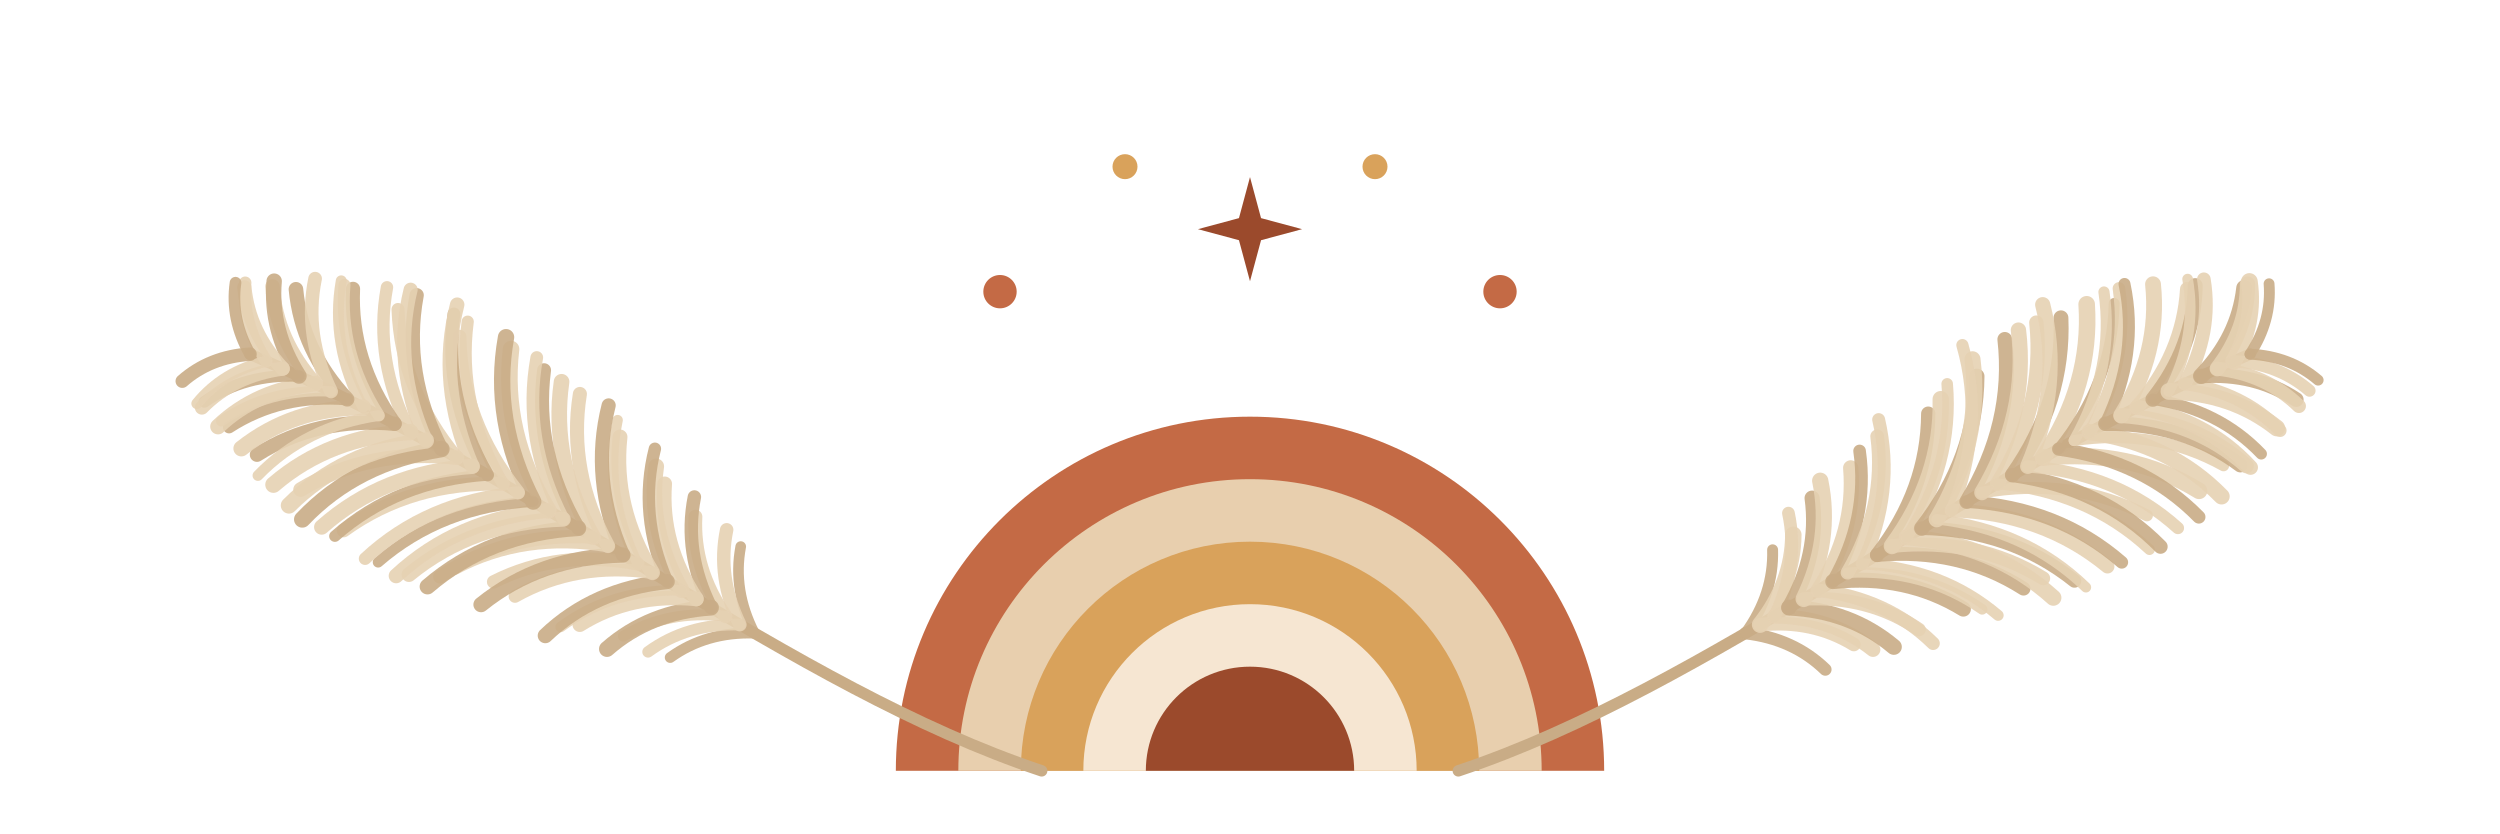
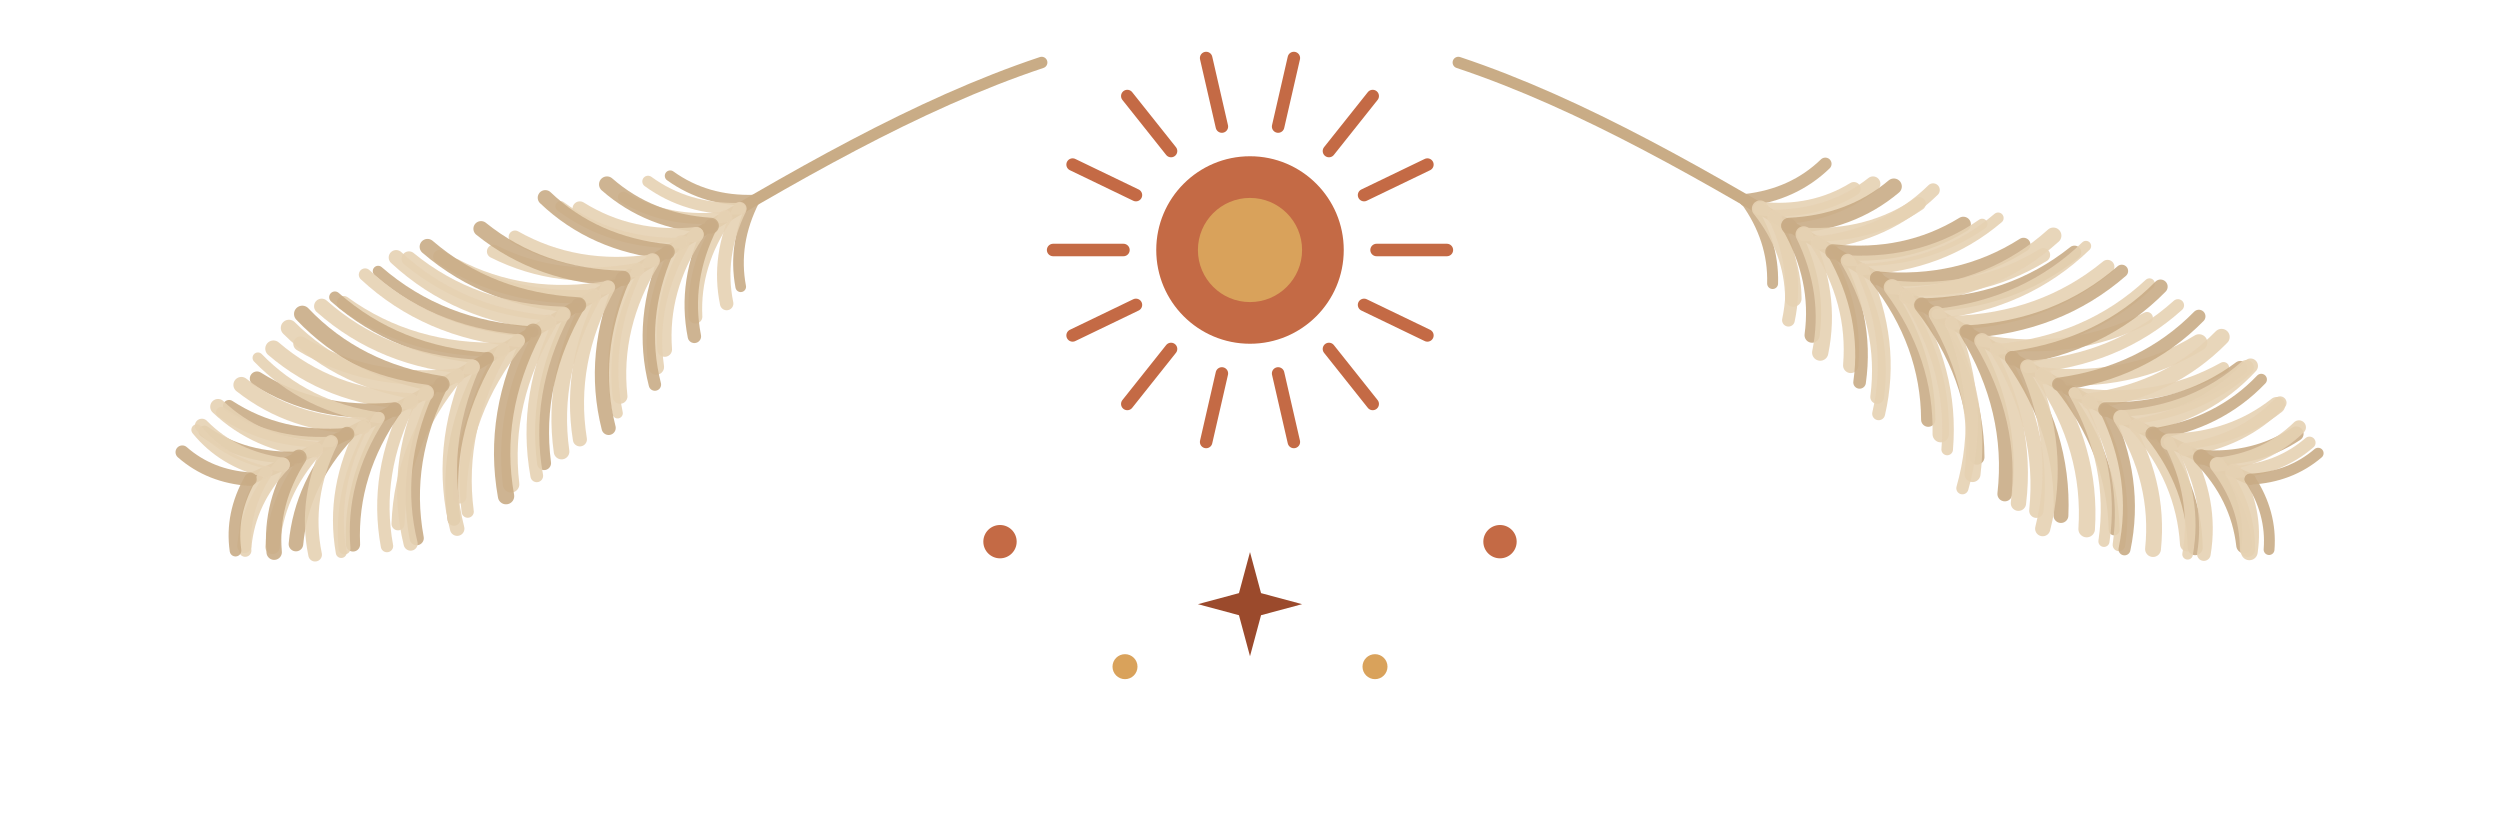
<svg xmlns="http://www.w3.org/2000/svg" viewBox="0 0 240 80" width="240" height="80">
-   <path d="M86 74A34 34 0 0 1 154 74Z" fill="#C46A45" />
-   <path d="M92 74A28 28 0 0 1 148 74Z" fill="#E8CFAE" />
-   <path d="M98 74A22 22 0 0 1 142 74Z" fill="#D9A25B" />
-   <path d="M104 74A16 16 0 0 1 136 74Z" fill="#F6E6D2" />
-   <path d="M110 74A10 10 0 0 1 130 74Z" fill="#9B4A2C" />
-   <path d="M100,74 C76,66 52,46 24,34" fill="none" stroke="#C9AC86" stroke-width="1.1" stroke-linecap="round" />
-   <path d="M72.42 60.78Q70.32 56.66 71.11 52.47" fill="none" stroke="#C9AC86" stroke-width="1.02" stroke-linecap="round" opacity=".9" />
-   <path d="M72.42 60.78Q67.8 60.63 64.34 63.12" fill="none" stroke="#C9AC86" stroke-width="1.04" stroke-linecap="round" opacity=".9" />
-   <path d="M71.03 59.97Q68.82 55.42 69.76 50.86" fill="none" stroke="#E6D1B3" stroke-width="1.29" stroke-linecap="round" opacity=".9" />
-   <path d="M71.03 59.97Q65.97 59.84 62.21 62.58" fill="none" stroke="#E6D1B3" stroke-width="1.1" stroke-linecap="round" opacity=".9" />
-   <path d="M69.64 59.16Q66.51 54.65 66.76 49.6" fill="none" stroke="#E6D1B3" stroke-width="1.33" stroke-linecap="round" opacity=".9" />
-   <path d="M69.64 59.16Q64.19 58.49 59.84 61.07" fill="none" stroke="#E6D1B3" stroke-width="1.05" stroke-linecap="round" opacity=".9" />
-   <path d="M68.25 58.33Q65.61 53.05 66.66 47.71" fill="none" stroke="#C9AC86" stroke-width="1.29" stroke-linecap="round" opacity=".9" />
-   <path d="M68.25 58.33Q62.36 58.71 58.27 62.3" fill="none" stroke="#C9AC86" stroke-width="1.53" stroke-linecap="round" opacity=".9" />
-   <path d="M66.85 57.5Q63.38 52.24 63.81 46.45" fill="none" stroke="#E6D1B3" stroke-width="1.41" stroke-linecap="round" opacity=".9" />
-   <path d="M66.85 57.5Q60.58 56.89 55.66 59.97" fill="none" stroke="#E6D1B3" stroke-width="1.4" stroke-linecap="round" opacity=".9" />
-   <path d="M65.45 56.67Q62.14 50.86 63 44.77" fill="none" stroke="#E6D1B3" stroke-width="1.5" stroke-linecap="round" opacity=".9" />
-   <path d="M65.45 56.67Q58.77 56.53 53.82 60.19" fill="none" stroke="#E6D1B3" stroke-width="1.01" stroke-linecap="round" opacity=".9" />
-   <path d="M64.05 55.83Q61.27 49.36 62.87 43.08" fill="none" stroke="#C9AC86" stroke-width="1.19" stroke-linecap="round" opacity=".9" />
-   <path d="M64.05 55.83Q57.04 56.55 52.35 61.02" fill="none" stroke="#C9AC86" stroke-width="1.46" stroke-linecap="round" opacity=".9" />
-   <path d="M62.64 54.98Q58.79 48.7 59.52 41.95" fill="none" stroke="#E6D1B3" stroke-width="1.43" stroke-linecap="round" opacity=".9" />
-   <path d="M62.64 54.98Q55.34 53.93 49.44 57.26" fill="none" stroke="#E6D1B3" stroke-width="1.22" stroke-linecap="round" opacity=".9" />
-   <path d="M61.22 54.13Q57.86 47.24 59.29 40.33" fill="none" stroke="#E6D1B3" stroke-width="1" stroke-linecap="round" opacity=".9" />
-   <path d="M61.22 54.13Q53.69 52.69 47.39 55.86" fill="none" stroke="#E6D1B3" stroke-width="1.29" stroke-linecap="round" opacity=".9" />
-   <path d="M59.8 53.28Q56.64 46 58.43 38.92" fill="none" stroke="#C9AC86" stroke-width="1.36" stroke-linecap="round" opacity=".9" />
-   <path d="M59.8 53.28Q51.87 53.46 46.18 58.04" fill="none" stroke="#C9AC86" stroke-width="1.47" stroke-linecap="round" opacity=".9" />
-   <path d="M58.38 52.42Q54.48 45.24 55.67 37.82" fill="none" stroke="#E6D1B3" stroke-width="1.35" stroke-linecap="round" opacity=".9" />
-   <path d="M58.38 52.42Q50.33 51.05 43.68 54.57" fill="none" stroke="#E6D1B3" stroke-width="1.22" stroke-linecap="round" opacity=".9" />
-   <path d="M56.95 51.57Q52.83 44.28 53.91 36.65" fill="none" stroke="#E6D1B3" stroke-width="1.5" stroke-linecap="round" opacity=".9" />
-   <path d="M56.95 51.57Q48.6 51.06 42.22 55.38" fill="none" stroke="#E6D1B3" stroke-width="1.28" stroke-linecap="round" opacity=".9" />
-   <path d="M55.52 50.71Q51.22 43.34 52.23 35.54" fill="none" stroke="#C9AC86" stroke-width="1.34" stroke-linecap="round" opacity=".9" />
-   <path d="M55.52 50.71Q47 51.18 41.04 56.31" fill="none" stroke="#C9AC86" stroke-width="1.51" stroke-linecap="round" opacity=".9" />
-   <path d="M54.08 49.85Q50.11 42.16 51.53 34.32" fill="none" stroke="#E6D1B3" stroke-width="1.22" stroke-linecap="round" opacity=".9" />
-   <path d="M54.08 49.85Q45.42 50.11 39.26 55.16" fill="none" stroke="#E6D1B3" stroke-width="1.42" stroke-linecap="round" opacity=".9" />
-   <path d="M52.64 49Q48.13 41.5 49.06 33.51" fill="none" stroke="#E6D1B3" stroke-width="1.59" stroke-linecap="round" opacity=".9" />
-   <path d="M52.64 49Q43.93 49.8 38.03 55.28" fill="none" stroke="#E6D1B3" stroke-width="1.43" stroke-linecap="round" opacity=".9" />
-   <path d="M51.19 48.15Q47.15 40.34 48.58 32.37" fill="none" stroke="#C9AC86" stroke-width="1.57" stroke-linecap="round" opacity=".9" />
-   <path d="M51.19 48.15Q42.41 48.66 36.3 53.97" fill="none" stroke="#C9AC86" stroke-width="1.03" stroke-linecap="round" opacity=".9" />
-   <path d="M49.74 47.29Q44.25 40.42 44.12 32.32" fill="none" stroke="#E6D1B3" stroke-width="1.32" stroke-linecap="round" opacity=".9" />
-   <path d="M49.74 47.29Q40.98 48.11 35.05 53.63" fill="none" stroke="#E6D1B3" stroke-width="1.21" stroke-linecap="round" opacity=".9" />
-   <path d="M48.28 46.45Q43.86 38.88 44.9 30.88" fill="none" stroke="#E6D1B3" stroke-width="1.17" stroke-linecap="round" opacity=".9" />
-   <path d="M48.28 46.45Q39.52 46.19 32.99 50.92" fill="none" stroke="#E6D1B3" stroke-width="1.33" stroke-linecap="round" opacity=".9" />
-   <path d="M46.81 45.6Q42.49 38.07 43.58 30.14" fill="none" stroke="#C9AC86" stroke-width="1.23" stroke-linecap="round" opacity=".9" />
-   <path d="M46.81 45.6Q38.14 46.18 32.15 51.47" fill="none" stroke="#C9AC86" stroke-width="1.1" stroke-linecap="round" opacity=".9" />
-   <path d="M45.34 44.77Q41.94 36.89 43.89 29.25" fill="none" stroke="#E6D1B3" stroke-width="1.39" stroke-linecap="round" opacity=".9" />
-   <path d="M45.34 44.77Q36.79 45.36 30.88 50.6" fill="none" stroke="#E6D1B3" stroke-width="1.46" stroke-linecap="round" opacity=".9" />
-   <path d="M43.86 43.93Q38.49 37.45 38.21 29.71" fill="none" stroke="#E6D1B3" stroke-width="1.25" stroke-linecap="round" opacity=".9" />
-   <path d="M43.86 43.93Q35.49 42.99 28.86 47" fill="none" stroke="#E6D1B3" stroke-width="1.41" stroke-linecap="round" opacity=".9" />
-   <path d="M42.37 43.11Q38.62 35.79 40 28.34" fill="none" stroke="#C9AC86" stroke-width="1.37" stroke-linecap="round" opacity=".9" />
-   <path d="M42.37 43.11Q34.24 44.37 29.02 49.86" fill="none" stroke="#C9AC86" stroke-width="1.59" stroke-linecap="round" opacity=".9" />
-   <path d="M40.88 42.29Q37.66 34.97 39.42 27.81" fill="none" stroke="#E6D1B3" stroke-width="1.35" stroke-linecap="round" opacity=".9" />
-   <path d="M40.88 42.29Q32.95 43.31 27.74 48.52" fill="none" stroke="#E6D1B3" stroke-width="1.57" stroke-linecap="round" opacity=".9" />
-   <path d="M39.38 41.48Q35.86 34.59 37.15 27.58" fill="none" stroke="#E6D1B3" stroke-width="1.19" stroke-linecap="round" opacity=".9" />
-   <path d="M39.38 41.48Q31.65 41.89 26.25 46.53" fill="none" stroke="#E6D1B3" stroke-width="1.57" stroke-linecap="round" opacity=".9" />
-   <path d="M37.88 40.68Q33.59 34.58 33.89 27.73" fill="none" stroke="#C9AC86" stroke-width="1.36" stroke-linecap="round" opacity=".9" />
-   <path d="M37.88 40.68Q30.46 39.99 24.67 43.65" fill="none" stroke="#C9AC86" stroke-width="1.38" stroke-linecap="round" opacity=".9" />
-   <path d="M36.37 39.89Q32.52 33.89 33.07 27.35" fill="none" stroke="#E6D1B3" stroke-width="1.15" stroke-linecap="round" opacity=".9" />
-   <path d="M36.37 39.89Q29.32 40.93 24.76 45.65" fill="none" stroke="#E6D1B3" stroke-width="1.03" stroke-linecap="round" opacity=".9" />
-   <path d="M34.85 39.1Q31.69 33.1 32.76 26.96" fill="none" stroke="#E6D1B3" stroke-width="1.05" stroke-linecap="round" opacity=".9" />
-   <path d="M34.85 39.1Q28.07 39.18 23.17 43.05" fill="none" stroke="#E6D1B3" stroke-width="1.53" stroke-linecap="round" opacity=".9" />
-   <path d="M33.32 38.33Q28.96 33.65 28.41 27.77" fill="none" stroke="#C9AC86" stroke-width="1.4" stroke-linecap="round" opacity=".9" />
-   <path d="M33.32 38.33Q26.94 37.81 21.99 41.02" fill="none" stroke="#C9AC86" stroke-width="1.17" stroke-linecap="round" opacity=".9" />
-   <path d="M31.79 37.58Q29.14 32.18 30.25 26.75" fill="none" stroke="#E6D1B3" stroke-width="1.31" stroke-linecap="round" opacity=".9" />
-   <path d="M31.79 37.58Q25.78 37.28 21.24 40.44" fill="none" stroke="#E6D1B3" stroke-width="1" stroke-linecap="round" opacity=".9" />
-   <path d="M30.25 36.83Q26.52 32.65 26.16 27.5" fill="none" stroke="#E6D1B3" stroke-width="1.39" stroke-linecap="round" opacity=".9" />
-   <path d="M30.25 36.83Q24.67 37.4 20.93 40.95" fill="none" stroke="#E6D1B3" stroke-width="1.5" stroke-linecap="round" opacity=".9" />
-   <path d="M28.7 36.1Q25.91 31.74 26.32 26.99" fill="none" stroke="#C9AC86" stroke-width="1.48" stroke-linecap="round" opacity=".9" />
-   <path d="M28.7 36.1Q23.53 35.86 19.62 38.58" fill="none" stroke="#C9AC86" stroke-width="1.12" stroke-linecap="round" opacity=".9" />
-   <path d="M27.14 35.39Q23.89 31.93 23.46 27.59" fill="none" stroke="#E6D1B3" stroke-width="1.37" stroke-linecap="round" opacity=".9" />
-   <path d="M27.14 35.39Q22.44 36.02 19.38 39.13" fill="none" stroke="#E6D1B3" stroke-width="1.35" stroke-linecap="round" opacity=".9" />
-   <path d="M25.57 34.68Q23.23 31.08 23.54 27.14" fill="none" stroke="#E6D1B3" stroke-width="1.19" stroke-linecap="round" opacity=".9" />
-   <path d="M25.57 34.68Q21.39 35.67 18.9 38.74" fill="none" stroke="#E6D1B3" stroke-width="1.06" stroke-linecap="round" opacity=".9" />
-   <path d="M24 34Q22.11 30.65 22.61 27.14" fill="none" stroke="#C9AC86" stroke-width="1.12" stroke-linecap="round" opacity=".9" />
-   <path d="M24 34Q20.16 34.25 17.5 36.59" fill="none" stroke="#C9AC86" stroke-width="1.3" stroke-linecap="round" opacity=".9" />
-   <path d="M140,74 C164,66 188,46 216,34" fill="none" stroke="#C9AC86" stroke-width="1.1" stroke-linecap="round" />
-   <path d="M167.58 60.78Q172.17 61.31 175.23 64.27" fill="none" stroke="#C9AC86" stroke-width="1.2" stroke-linecap="round" opacity=".9" />
-   <path d="M167.58 60.78Q170.29 57.03 170.17 52.78" fill="none" stroke="#C9AC86" stroke-width="1.05" stroke-linecap="round" opacity=".9" />
-   <path d="M168.97 59.97Q174 59.44 177.97 61.87" fill="none" stroke="#E6D1B3" stroke-width="1.31" stroke-linecap="round" opacity=".9" />
-   <path d="M168.97 59.97Q172.11 56 172.16 51.34" fill="none" stroke="#E6D1B3" stroke-width="1.58" stroke-linecap="round" opacity=".9" />
-   <path d="M170.36 59.16Q175.85 59.23 179.81 62.36" fill="none" stroke="#E6D1B3" stroke-width="1.41" stroke-linecap="round" opacity=".9" />
-   <path d="M170.36 59.16Q172.74 54.21 171.69 49.26" fill="none" stroke="#E6D1B3" stroke-width="1.22" stroke-linecap="round" opacity=".9" />
-   <path d="M171.75 58.33Q177.65 58.6 181.81 62.1" fill="none" stroke="#C9AC86" stroke-width="1.53" stroke-linecap="round" opacity=".9" />
-   <path d="M171.75 58.33Q174.69 53.21 173.96 47.82" fill="none" stroke="#C9AC86" stroke-width="1.45" stroke-linecap="round" opacity=".9" />
-   <path d="M173.15 57.5Q179.44 57.16 184.23 60.44" fill="none" stroke="#E6D1B3" stroke-width="1.29" stroke-linecap="round" opacity=".9" />
-   <path d="M173.15 57.5Q175.91 51.84 174.74 46.15" fill="none" stroke="#E6D1B3" stroke-width="1.56" stroke-linecap="round" opacity=".9" />
-   <path d="M174.55 56.67Q181.19 57.46 185.58 61.76" fill="none" stroke="#E6D1B3" stroke-width="1.28" stroke-linecap="round" opacity=".9" />
-   <path d="M174.55 56.67Q178.18 51.06 177.67 44.92" fill="none" stroke="#E6D1B3" stroke-width="1.47" stroke-linecap="round" opacity=".9" />
-   <path d="M175.95 55.83Q182.95 55.08 188.48 58.47" fill="none" stroke="#C9AC86" stroke-width="1.45" stroke-linecap="round" opacity=".9" />
-   <path d="M175.95 55.83Q179.43 49.71 178.52 43.29" fill="none" stroke="#C9AC86" stroke-width="1.21" stroke-linecap="round" opacity=".9" />
-   <path d="M177.36 54.98Q184.72 54.62 190.29 58.5" fill="none" stroke="#E6D1B3" stroke-width="1.01" stroke-linecap="round" opacity=".9" />
-   <path d="M177.36 54.98Q181.08 48.62 180.21 41.89" fill="none" stroke="#E6D1B3" stroke-width="1.32" stroke-linecap="round" opacity=".9" />
-   <path d="M178.78 54.13Q186.44 54.5 191.82 59.07" fill="none" stroke="#E6D1B3" stroke-width="1.06" stroke-linecap="round" opacity=".9" />
-   <path d="M178.78 54.13Q181.95 47.15 180.35 40.28" fill="none" stroke="#E6D1B3" stroke-width="1.24" stroke-linecap="round" opacity=".9" />
-   <path d="M180.2 53.28Q188.1 52.58 194.26 56.51" fill="none" stroke="#C9AC86" stroke-width="1.33" stroke-linecap="round" opacity=".9" />
-   <path d="M180.2 53.28Q185.07 47.02 185.11 39.71" fill="none" stroke="#C9AC86" stroke-width="1.37" stroke-linecap="round" opacity=".9" />
-   <path d="M181.62 52.42Q189.75 51.58 196.15 55.52" fill="none" stroke="#E6D1B3" stroke-width="1.33" stroke-linecap="round" opacity=".9" />
-   <path d="M181.62 52.42Q186.47 45.85 186.31 38.32" fill="none" stroke="#E6D1B3" stroke-width="1.57" stroke-linecap="round" opacity=".9" />
-   <path d="M183.05 51.57Q191.39 52.21 197.12 57.38" fill="none" stroke="#E6D1B3" stroke-width="1.55" stroke-linecap="round" opacity=".9" />
-   <path d="M183.05 51.57Q187.58 44.53 186.93 36.85" fill="none" stroke="#E6D1B3" stroke-width="1.11" stroke-linecap="round" opacity=".9" />
-   <path d="M184.48 50.71Q193.01 50.86 199.15 55.77" fill="none" stroke="#C9AC86" stroke-width="1.3" stroke-linecap="round" opacity=".9" />
-   <path d="M184.48 50.71Q189.73 43.98 189.78 36.12" fill="none" stroke="#C9AC86" stroke-width="1.46" stroke-linecap="round" opacity=".9" />
-   <path d="M185.92 49.85Q194.52 50.83 200.25 56.38" fill="none" stroke="#E6D1B3" stroke-width="1" stroke-linecap="round" opacity=".9" />
-   <path d="M185.92 49.85Q190.33 42.4 189.36 34.49" fill="none" stroke="#E6D1B3" stroke-width="1.54" stroke-linecap="round" opacity=".9" />
-   <path d="M187.36 49Q196.1 49.27 202.32 54.39" fill="none" stroke="#E6D1B3" stroke-width="1.33" stroke-linecap="round" opacity=".9" />
-   <path d="M187.36 49Q190.6 40.87 188.39 33.13" fill="none" stroke="#E6D1B3" stroke-width="1.17" stroke-linecap="round" opacity=".9" />
-   <path d="M188.81 48.15Q197.59 48.67 203.69 53.98" fill="none" stroke="#C9AC86" stroke-width="1.22" stroke-linecap="round" opacity=".9" />
-   <path d="M188.81 48.15Q193.37 40.63 192.46 32.58" fill="none" stroke="#C9AC86" stroke-width="1.42" stroke-linecap="round" opacity=".9" />
-   <path d="M190.26 47.29Q198.92 45.75 206.11 49.48" fill="none" stroke="#E6D1B3" stroke-width="1.14" stroke-linecap="round" opacity=".9" />
-   <path d="M190.26 47.29Q194.75 39.73 193.77 31.69" fill="none" stroke="#E6D1B3" stroke-width="1.47" stroke-linecap="round" opacity=".9" />
-   <path d="M191.72 46.45Q200.45 47.26 206.35 52.76" fill="none" stroke="#E6D1B3" stroke-width="1.04" stroke-linecap="round" opacity=".9" />
-   <path d="M191.72 46.45Q196.33 38.99 195.49 30.97" fill="none" stroke="#E6D1B3" stroke-width="1.38" stroke-linecap="round" opacity=".9" />
-   <path d="M193.19 45.6Q201.8 46.79 207.41 52.48" fill="none" stroke="#C9AC86" stroke-width="1.37" stroke-linecap="round" opacity=".9" />
-   <path d="M193.19 45.6Q198.19 38.5 197.85 30.51" fill="none" stroke="#C9AC86" stroke-width="1.43" stroke-linecap="round" opacity=".9" />
-   <path d="M194.66 44.77Q203.21 45.41 209.08 50.69" fill="none" stroke="#E6D1B3" stroke-width="1.18" stroke-linecap="round" opacity=".9" />
-   <path d="M194.66 44.77Q198.05 36.89 196.1 29.25" fill="none" stroke="#E6D1B3" stroke-width="1.46" stroke-linecap="round" opacity=".9" />
-   <path d="M196.14 43.93Q204.51 43.06 211.11 47.12" fill="none" stroke="#E6D1B3" stroke-width="1.59" stroke-linecap="round" opacity=".9" />
-   <path d="M196.14 43.93Q200.83 36.94 200.32 29.21" fill="none" stroke="#E6D1B3" stroke-width="1.59" stroke-linecap="round" opacity=".9" />
-   <path d="M197.63 43.11Q205.78 44.23 211.09 49.63" fill="none" stroke="#C9AC86" stroke-width="1.27" stroke-linecap="round" opacity=".9" />
-   <path d="M197.63 43.11Q202.79 36.7 202.96 29.13" fill="none" stroke="#C9AC86" stroke-width="1.05" stroke-linecap="round" opacity=".9" />
-   <path d="M199.12 42.29Q207.03 41.12 213.46 44.71" fill="none" stroke="#E6D1B3" stroke-width="1.07" stroke-linecap="round" opacity=".9" />
-   <path d="M199.12 42.29Q203.04 35.31 201.98 28.03" fill="none" stroke="#E6D1B3" stroke-width="1.07" stroke-linecap="round" opacity=".9" />
-   <path d="M200.62 41.48Q208.28 42.55 213.27 47.65" fill="none" stroke="#E6D1B3" stroke-width="1.56" stroke-linecap="round" opacity=".9" />
-   <path d="M200.62 41.48Q204.43 34.74 203.42 27.69" fill="none" stroke="#E6D1B3" stroke-width="1.21" stroke-linecap="round" opacity=".9" />
-   <path d="M202.12 40.68Q209.57 40.55 215.07 44.65" fill="none" stroke="#C9AC86" stroke-width="1.4" stroke-linecap="round" opacity=".9" />
-   <path d="M202.12 40.68Q205.36 33.97 203.95 27.26" fill="none" stroke="#C9AC86" stroke-width="1.15" stroke-linecap="round" opacity=".9" />
-   <path d="M203.63 39.89Q210.74 40.37 215.65 44.72" fill="none" stroke="#E6D1B3" stroke-width="1.44" stroke-linecap="round" opacity=".9" />
-   <path d="M203.63 39.89Q207.37 33.82 206.69 27.29" fill="none" stroke="#E6D1B3" stroke-width="1.52" stroke-linecap="round" opacity=".9" />
-   <path d="M205.15 39.1Q211.83 40.27 216.05 44.87" fill="none" stroke="#E6D1B3" stroke-width="1.43" stroke-linecap="round" opacity=".9" />
-   <path d="M205.15 39.1Q209.6 33.99 209.98 27.76" fill="none" stroke="#E6D1B3" stroke-width="1.4" stroke-linecap="round" opacity=".9" />
-   <path d="M206.68 38.33Q213.01 39.31 217.08 43.57" fill="none" stroke="#C9AC86" stroke-width="1.09" stroke-linecap="round" opacity=".9" />
-   <path d="M206.68 38.33Q210.66 33.31 210.74 27.42" fill="none" stroke="#C9AC86" stroke-width="1.44" stroke-linecap="round" opacity=".9" />
-   <path d="M208.21 37.58Q214.22 37.65 218.57 41.09" fill="none" stroke="#E6D1B3" stroke-width="1.6" stroke-linecap="round" opacity=".9" />
-   <path d="M208.21 37.58Q210.98 32.24 210.01 26.79" fill="none" stroke="#E6D1B3" stroke-width="1.02" stroke-linecap="round" opacity=".9" />
-   <path d="M209.75 36.83Q215.3 37.63 218.89 41.33" fill="none" stroke="#E6D1B3" stroke-width="1.24" stroke-linecap="round" opacity=".9" />
-   <path d="M209.75 36.83Q212.41 31.9 211.57 26.81" fill="none" stroke="#E6D1B3" stroke-width="1.31" stroke-linecap="round" opacity=".9" />
-   <path d="M211.3 36.1Q216.47 35.73 220.44 38.36" fill="none" stroke="#C9AC86" stroke-width="1.41" stroke-linecap="round" opacity=".9" />
-   <path d="M211.3 36.1Q214.91 32.39 215.45 27.65" fill="none" stroke="#C9AC86" stroke-width="1.54" stroke-linecap="round" opacity=".9" />
-   <path d="M212.86 35.39Q217.57 35.93 220.7 38.98" fill="none" stroke="#E6D1B3" stroke-width="1.34" stroke-linecap="round" opacity=".9" />
-   <path d="M212.86 35.39Q215.76 31.63 215.76 27.27" fill="none" stroke="#E6D1B3" stroke-width="1.47" stroke-linecap="round" opacity=".9" />
-   <path d="M214.43 34.68Q218.72 34.92 221.71 37.5" fill="none" stroke="#E6D1B3" stroke-width="1.17" stroke-linecap="round" opacity=".9" />
-   <path d="M214.43 34.68Q216.52 30.93 215.94 27.02" fill="none" stroke="#E6D1B3" stroke-width="1.6" stroke-linecap="round" opacity=".9" />
-   <path d="M216 34Q219.85 34.19 222.54 36.49" fill="none" stroke="#C9AC86" stroke-width="1.05" stroke-linecap="round" opacity=".9" />
-   <path d="M216 34Q218.11 30.78 217.83 27.24" fill="none" stroke="#C9AC86" stroke-width="1.04" stroke-linecap="round" opacity=".9" />
-   <polygon points="120,17 121.06,20.94 125,22 121.06,23.06 120,27 118.94,23.06 115,22 118.94,20.94" fill="#9B4A2C" />
-   <circle cx="96" cy="28" r="1.6" fill="#C46A45" />
-   <circle cx="144" cy="28" r="1.6" fill="#C46A45" />
-   <circle cx="108" cy="16" r="1.2" fill="#D9A25B" />
-   <circle cx="132" cy="16" r="1.2" fill="#D9A25B" />
+   <g transform="matrix(1 0 0 -1 0 80)">
+     <g transform="translate(120 56)">
+       <circle r="9" fill="#C46A45" />
+       <line x1="12.15" y1="0" x2="18.9" y2="0" stroke="#C46A45" stroke-width="1.2" stroke-linecap="round" />
+       <line x1="10.95" y1="5.27" x2="17.03" y2="8.2" stroke="#C46A45" stroke-width="1.2" stroke-linecap="round" />
+       <line x1="7.58" y1="9.5" x2="11.78" y2="14.78" stroke="#C46A45" stroke-width="1.2" stroke-linecap="round" />
+       <line x1="2.7" y1="11.85" x2="4.21" y2="18.43" stroke="#C46A45" stroke-width="1.2" stroke-linecap="round" />
+       <line x1="-2.7" y1="11.85" x2="-4.21" y2="18.43" stroke="#C46A45" stroke-width="1.2" stroke-linecap="round" />
+       <line x1="-7.58" y1="9.5" x2="-11.78" y2="14.78" stroke="#C46A45" stroke-width="1.2" stroke-linecap="round" />
+       <line x1="-10.95" y1="5.27" x2="-17.03" y2="8.2" stroke="#C46A45" stroke-width="1.2" stroke-linecap="round" />
+       <line x1="-12.15" y1="0" x2="-18.9" y2="0" stroke="#C46A45" stroke-width="1.2" stroke-linecap="round" />
+       <line x1="-10.95" y1="-5.27" x2="-17.03" y2="-8.2" stroke="#C46A45" stroke-width="1.2" stroke-linecap="round" />
+       <line x1="-7.58" y1="-9.5" x2="-11.78" y2="-14.78" stroke="#C46A45" stroke-width="1.2" stroke-linecap="round" />
+       <line x1="-2.7" y1="-11.85" x2="-4.21" y2="-18.43" stroke="#C46A45" stroke-width="1.2" stroke-linecap="round" />
+       <line x1="2.7" y1="-11.85" x2="4.21" y2="-18.43" stroke="#C46A45" stroke-width="1.2" stroke-linecap="round" />
+       <line x1="7.58" y1="-9.5" x2="11.78" y2="-14.78" stroke="#C46A45" stroke-width="1.2" stroke-linecap="round" />
+       <line x1="10.95" y1="-5.27" x2="17.03" y2="-8.2" stroke="#C46A45" stroke-width="1.2" stroke-linecap="round" />
+     </g>
+     <circle cx="120" cy="56" r="5" fill="#D9A25B" />
+     <path d="M100,74 C76,66 52,46 24,34" fill="none" stroke="#C9AC86" stroke-width="1.1" stroke-linecap="round" />
+     <path d="M72.42 60.78Q70.32 56.66 71.11 52.47" fill="none" stroke="#C9AC86" stroke-width="1.02" stroke-linecap="round" opacity=".9" />
+     <path d="M72.42 60.78Q67.8 60.63 64.34 63.12" fill="none" stroke="#C9AC86" stroke-width="1.04" stroke-linecap="round" opacity=".9" />
+     <path d="M71.03 59.97Q68.82 55.42 69.76 50.86" fill="none" stroke="#E6D1B3" stroke-width="1.29" stroke-linecap="round" opacity=".9" />
+     <path d="M71.03 59.97Q65.97 59.84 62.21 62.58" fill="none" stroke="#E6D1B3" stroke-width="1.1" stroke-linecap="round" opacity=".9" />
+     <path d="M69.64 59.16Q66.51 54.65 66.76 49.6" fill="none" stroke="#E6D1B3" stroke-width="1.33" stroke-linecap="round" opacity=".9" />
+     <path d="M69.64 59.16Q64.19 58.49 59.84 61.07" fill="none" stroke="#E6D1B3" stroke-width="1.05" stroke-linecap="round" opacity=".9" />
+     <path d="M68.25 58.33Q65.61 53.05 66.66 47.71" fill="none" stroke="#C9AC86" stroke-width="1.29" stroke-linecap="round" opacity=".9" />
+     <path d="M68.25 58.33Q62.36 58.71 58.27 62.3" fill="none" stroke="#C9AC86" stroke-width="1.53" stroke-linecap="round" opacity=".9" />
+     <path d="M66.85 57.5Q63.38 52.24 63.81 46.45" fill="none" stroke="#E6D1B3" stroke-width="1.41" stroke-linecap="round" opacity=".9" />
+     <path d="M66.85 57.5Q60.58 56.89 55.66 59.97" fill="none" stroke="#E6D1B3" stroke-width="1.4" stroke-linecap="round" opacity=".9" />
+     <path d="M65.45 56.67Q62.14 50.86 63 44.77" fill="none" stroke="#E6D1B3" stroke-width="1.5" stroke-linecap="round" opacity=".9" />
+     <path d="M65.45 56.67Q58.77 56.53 53.82 60.19" fill="none" stroke="#E6D1B3" stroke-width="1.01" stroke-linecap="round" opacity=".9" />
+     <path d="M64.05 55.83Q61.27 49.36 62.87 43.08" fill="none" stroke="#C9AC86" stroke-width="1.19" stroke-linecap="round" opacity=".9" />
+     <path d="M64.05 55.83Q57.04 56.55 52.35 61.02" fill="none" stroke="#C9AC86" stroke-width="1.46" stroke-linecap="round" opacity=".9" />
+     <path d="M62.64 54.98Q58.79 48.7 59.52 41.95" fill="none" stroke="#E6D1B3" stroke-width="1.43" stroke-linecap="round" opacity=".9" />
+     <path d="M62.64 54.98Q55.34 53.93 49.44 57.26" fill="none" stroke="#E6D1B3" stroke-width="1.22" stroke-linecap="round" opacity=".9" />
+     <path d="M61.22 54.13Q57.86 47.24 59.29 40.33" fill="none" stroke="#E6D1B3" stroke-width="1" stroke-linecap="round" opacity=".9" />
+     <path d="M61.22 54.13Q53.69 52.69 47.39 55.86" fill="none" stroke="#E6D1B3" stroke-width="1.29" stroke-linecap="round" opacity=".9" />
+     <path d="M59.8 53.28Q56.64 46 58.43 38.92" fill="none" stroke="#C9AC86" stroke-width="1.36" stroke-linecap="round" opacity=".9" />
+     <path d="M59.8 53.28Q51.87 53.46 46.18 58.04" fill="none" stroke="#C9AC86" stroke-width="1.47" stroke-linecap="round" opacity=".9" />
+     <path d="M58.38 52.42Q54.48 45.24 55.67 37.82" fill="none" stroke="#E6D1B3" stroke-width="1.35" stroke-linecap="round" opacity=".9" />
+     <path d="M58.38 52.42Q50.33 51.05 43.68 54.57" fill="none" stroke="#E6D1B3" stroke-width="1.22" stroke-linecap="round" opacity=".9" />
+     <path d="M56.95 51.57Q52.83 44.28 53.91 36.65" fill="none" stroke="#E6D1B3" stroke-width="1.5" stroke-linecap="round" opacity=".9" />
+     <path d="M56.95 51.57Q48.6 51.06 42.22 55.38" fill="none" stroke="#E6D1B3" stroke-width="1.28" stroke-linecap="round" opacity=".9" />
+     <path d="M55.52 50.71Q51.22 43.34 52.23 35.54" fill="none" stroke="#C9AC86" stroke-width="1.34" stroke-linecap="round" opacity=".9" />
+     <path d="M55.52 50.71Q47 51.18 41.04 56.31" fill="none" stroke="#C9AC86" stroke-width="1.51" stroke-linecap="round" opacity=".9" />
+     <path d="M54.08 49.85Q50.11 42.16 51.53 34.32" fill="none" stroke="#E6D1B3" stroke-width="1.22" stroke-linecap="round" opacity=".9" />
+     <path d="M54.08 49.85Q45.42 50.11 39.26 55.16" fill="none" stroke="#E6D1B3" stroke-width="1.42" stroke-linecap="round" opacity=".9" />
+     <path d="M52.64 49Q48.13 41.5 49.06 33.51" fill="none" stroke="#E6D1B3" stroke-width="1.59" stroke-linecap="round" opacity=".9" />
+     <path d="M52.64 49Q43.93 49.8 38.03 55.28" fill="none" stroke="#E6D1B3" stroke-width="1.43" stroke-linecap="round" opacity=".9" />
+     <path d="M51.19 48.15Q47.15 40.34 48.58 32.37" fill="none" stroke="#C9AC86" stroke-width="1.57" stroke-linecap="round" opacity=".9" />
+     <path d="M51.19 48.15Q42.41 48.66 36.3 53.97" fill="none" stroke="#C9AC86" stroke-width="1.03" stroke-linecap="round" opacity=".9" />
+     <path d="M49.74 47.29Q44.25 40.42 44.12 32.32" fill="none" stroke="#E6D1B3" stroke-width="1.32" stroke-linecap="round" opacity=".9" />
+     <path d="M49.74 47.29Q40.98 48.11 35.05 53.63" fill="none" stroke="#E6D1B3" stroke-width="1.21" stroke-linecap="round" opacity=".9" />
+     <path d="M48.28 46.45Q43.86 38.88 44.9 30.88" fill="none" stroke="#E6D1B3" stroke-width="1.17" stroke-linecap="round" opacity=".9" />
+     <path d="M48.28 46.45Q39.52 46.19 32.99 50.92" fill="none" stroke="#E6D1B3" stroke-width="1.33" stroke-linecap="round" opacity=".9" />
+     <path d="M46.81 45.6Q42.49 38.07 43.58 30.14" fill="none" stroke="#C9AC86" stroke-width="1.23" stroke-linecap="round" opacity=".9" />
+     <path d="M46.81 45.6Q38.14 46.18 32.15 51.47" fill="none" stroke="#C9AC86" stroke-width="1.1" stroke-linecap="round" opacity=".9" />
+     <path d="M45.34 44.77Q41.94 36.89 43.89 29.25" fill="none" stroke="#E6D1B3" stroke-width="1.39" stroke-linecap="round" opacity=".9" />
+     <path d="M45.34 44.77Q36.79 45.36 30.88 50.6" fill="none" stroke="#E6D1B3" stroke-width="1.46" stroke-linecap="round" opacity=".9" />
+     <path d="M43.86 43.93Q38.49 37.45 38.21 29.71" fill="none" stroke="#E6D1B3" stroke-width="1.25" stroke-linecap="round" opacity=".9" />
+     <path d="M43.86 43.93Q35.49 42.99 28.86 47" fill="none" stroke="#E6D1B3" stroke-width="1.41" stroke-linecap="round" opacity=".9" />
+     <path d="M42.37 43.11Q38.62 35.79 40 28.34" fill="none" stroke="#C9AC86" stroke-width="1.37" stroke-linecap="round" opacity=".9" />
+     <path d="M42.37 43.11Q34.24 44.37 29.02 49.86" fill="none" stroke="#C9AC86" stroke-width="1.59" stroke-linecap="round" opacity=".9" />
+     <path d="M40.88 42.29Q37.66 34.97 39.42 27.81" fill="none" stroke="#E6D1B3" stroke-width="1.35" stroke-linecap="round" opacity=".9" />
+     <path d="M40.88 42.29Q32.95 43.31 27.74 48.52" fill="none" stroke="#E6D1B3" stroke-width="1.57" stroke-linecap="round" opacity=".9" />
+     <path d="M39.38 41.48Q35.86 34.59 37.15 27.58" fill="none" stroke="#E6D1B3" stroke-width="1.19" stroke-linecap="round" opacity=".9" />
+     <path d="M39.38 41.48Q31.65 41.89 26.25 46.53" fill="none" stroke="#E6D1B3" stroke-width="1.57" stroke-linecap="round" opacity=".9" />
+     <path d="M37.88 40.68Q33.59 34.58 33.89 27.73" fill="none" stroke="#C9AC86" stroke-width="1.36" stroke-linecap="round" opacity=".9" />
+     <path d="M37.88 40.68Q30.46 39.99 24.67 43.65" fill="none" stroke="#C9AC86" stroke-width="1.38" stroke-linecap="round" opacity=".9" />
+     <path d="M36.37 39.89Q32.52 33.89 33.07 27.35" fill="none" stroke="#E6D1B3" stroke-width="1.15" stroke-linecap="round" opacity=".9" />
+     <path d="M36.37 39.89Q29.32 40.93 24.76 45.65" fill="none" stroke="#E6D1B3" stroke-width="1.03" stroke-linecap="round" opacity=".9" />
+     <path d="M34.85 39.1Q31.69 33.1 32.76 26.96" fill="none" stroke="#E6D1B3" stroke-width="1.05" stroke-linecap="round" opacity=".9" />
+     <path d="M34.85 39.1Q28.07 39.18 23.17 43.05" fill="none" stroke="#E6D1B3" stroke-width="1.53" stroke-linecap="round" opacity=".9" />
+     <path d="M33.32 38.33Q28.96 33.65 28.41 27.77" fill="none" stroke="#C9AC86" stroke-width="1.4" stroke-linecap="round" opacity=".9" />
+     <path d="M33.32 38.33Q26.94 37.81 21.99 41.02" fill="none" stroke="#C9AC86" stroke-width="1.17" stroke-linecap="round" opacity=".9" />
+     <path d="M31.79 37.58Q29.14 32.18 30.25 26.75" fill="none" stroke="#E6D1B3" stroke-width="1.31" stroke-linecap="round" opacity=".9" />
+     <path d="M31.79 37.58Q25.78 37.28 21.24 40.44" fill="none" stroke="#E6D1B3" stroke-width="1" stroke-linecap="round" opacity=".9" />
+     <path d="M30.25 36.83Q26.52 32.65 26.16 27.5" fill="none" stroke="#E6D1B3" stroke-width="1.39" stroke-linecap="round" opacity=".9" />
+     <path d="M30.25 36.83Q24.67 37.4 20.93 40.95" fill="none" stroke="#E6D1B3" stroke-width="1.5" stroke-linecap="round" opacity=".9" />
+     <path d="M28.7 36.1Q25.91 31.74 26.32 26.99" fill="none" stroke="#C9AC86" stroke-width="1.48" stroke-linecap="round" opacity=".9" />
+     <path d="M28.7 36.1Q23.53 35.86 19.62 38.58" fill="none" stroke="#C9AC86" stroke-width="1.12" stroke-linecap="round" opacity=".9" />
+     <path d="M27.14 35.39Q23.89 31.93 23.46 27.59" fill="none" stroke="#E6D1B3" stroke-width="1.37" stroke-linecap="round" opacity=".9" />
+     <path d="M27.14 35.39Q22.44 36.02 19.38 39.13" fill="none" stroke="#E6D1B3" stroke-width="1.35" stroke-linecap="round" opacity=".9" />
+     <path d="M25.57 34.68Q23.23 31.08 23.54 27.14" fill="none" stroke="#E6D1B3" stroke-width="1.19" stroke-linecap="round" opacity=".9" />
+     <path d="M25.57 34.68Q21.39 35.67 18.9 38.74" fill="none" stroke="#E6D1B3" stroke-width="1.06" stroke-linecap="round" opacity=".9" />
+     <path d="M24 34Q22.11 30.65 22.61 27.14" fill="none" stroke="#C9AC86" stroke-width="1.12" stroke-linecap="round" opacity=".9" />
+     <path d="M24 34Q20.16 34.25 17.5 36.59" fill="none" stroke="#C9AC86" stroke-width="1.3" stroke-linecap="round" opacity=".9" />
+     <path d="M140,74 C164,66 188,46 216,34" fill="none" stroke="#C9AC86" stroke-width="1.1" stroke-linecap="round" />
+     <path d="M167.58 60.78Q172.17 61.31 175.23 64.27" fill="none" stroke="#C9AC86" stroke-width="1.2" stroke-linecap="round" opacity=".9" />
+     <path d="M167.58 60.78Q170.29 57.03 170.17 52.78" fill="none" stroke="#C9AC86" stroke-width="1.05" stroke-linecap="round" opacity=".9" />
+     <path d="M168.97 59.97Q174 59.44 177.97 61.87" fill="none" stroke="#E6D1B3" stroke-width="1.31" stroke-linecap="round" opacity=".9" />
+     <path d="M168.97 59.97Q172.11 56 172.16 51.34" fill="none" stroke="#E6D1B3" stroke-width="1.58" stroke-linecap="round" opacity=".9" />
+     <path d="M170.36 59.16Q175.85 59.23 179.81 62.36" fill="none" stroke="#E6D1B3" stroke-width="1.41" stroke-linecap="round" opacity=".9" />
+     <path d="M170.36 59.16Q172.74 54.21 171.69 49.26" fill="none" stroke="#E6D1B3" stroke-width="1.22" stroke-linecap="round" opacity=".9" />
+     <path d="M171.75 58.33Q177.65 58.6 181.81 62.1" fill="none" stroke="#C9AC86" stroke-width="1.53" stroke-linecap="round" opacity=".9" />
+     <path d="M171.75 58.33Q174.69 53.21 173.96 47.82" fill="none" stroke="#C9AC86" stroke-width="1.45" stroke-linecap="round" opacity=".9" />
+     <path d="M173.15 57.5Q179.44 57.16 184.23 60.44" fill="none" stroke="#E6D1B3" stroke-width="1.29" stroke-linecap="round" opacity=".9" />
+     <path d="M173.15 57.5Q175.91 51.84 174.74 46.15" fill="none" stroke="#E6D1B3" stroke-width="1.56" stroke-linecap="round" opacity=".9" />
+     <path d="M174.55 56.67Q181.19 57.46 185.58 61.76" fill="none" stroke="#E6D1B3" stroke-width="1.28" stroke-linecap="round" opacity=".9" />
+     <path d="M174.55 56.67Q178.18 51.06 177.67 44.92" fill="none" stroke="#E6D1B3" stroke-width="1.47" stroke-linecap="round" opacity=".9" />
+     <path d="M175.95 55.83Q182.95 55.08 188.48 58.47" fill="none" stroke="#C9AC86" stroke-width="1.45" stroke-linecap="round" opacity=".9" />
+     <path d="M175.95 55.83Q179.43 49.71 178.52 43.29" fill="none" stroke="#C9AC86" stroke-width="1.21" stroke-linecap="round" opacity=".9" />
+     <path d="M177.36 54.98Q184.72 54.62 190.29 58.5" fill="none" stroke="#E6D1B3" stroke-width="1.01" stroke-linecap="round" opacity=".9" />
+     <path d="M177.36 54.98Q181.08 48.62 180.21 41.89" fill="none" stroke="#E6D1B3" stroke-width="1.32" stroke-linecap="round" opacity=".9" />
+     <path d="M178.78 54.13Q186.44 54.5 191.82 59.07" fill="none" stroke="#E6D1B3" stroke-width="1.06" stroke-linecap="round" opacity=".9" />
+     <path d="M178.78 54.13Q181.95 47.15 180.35 40.28" fill="none" stroke="#E6D1B3" stroke-width="1.24" stroke-linecap="round" opacity=".9" />
+     <path d="M180.2 53.28Q188.1 52.58 194.26 56.51" fill="none" stroke="#C9AC86" stroke-width="1.33" stroke-linecap="round" opacity=".9" />
+     <path d="M180.2 53.28Q185.07 47.02 185.11 39.71" fill="none" stroke="#C9AC86" stroke-width="1.37" stroke-linecap="round" opacity=".9" />
+     <path d="M181.62 52.42Q189.75 51.58 196.15 55.52" fill="none" stroke="#E6D1B3" stroke-width="1.33" stroke-linecap="round" opacity=".9" />
+     <path d="M181.62 52.42Q186.47 45.85 186.31 38.32" fill="none" stroke="#E6D1B3" stroke-width="1.57" stroke-linecap="round" opacity=".9" />
+     <path d="M183.05 51.57Q191.39 52.21 197.12 57.38" fill="none" stroke="#E6D1B3" stroke-width="1.55" stroke-linecap="round" opacity=".9" />
+     <path d="M183.05 51.57Q187.58 44.53 186.93 36.85" fill="none" stroke="#E6D1B3" stroke-width="1.11" stroke-linecap="round" opacity=".9" />
+     <path d="M184.48 50.71Q193.01 50.86 199.15 55.77" fill="none" stroke="#C9AC86" stroke-width="1.3" stroke-linecap="round" opacity=".9" />
+     <path d="M184.48 50.71Q189.73 43.98 189.78 36.12" fill="none" stroke="#C9AC86" stroke-width="1.46" stroke-linecap="round" opacity=".9" />
+     <path d="M185.92 49.85Q194.52 50.83 200.25 56.38" fill="none" stroke="#E6D1B3" stroke-width="1" stroke-linecap="round" opacity=".9" />
+     <path d="M185.92 49.85Q190.33 42.4 189.36 34.49" fill="none" stroke="#E6D1B3" stroke-width="1.54" stroke-linecap="round" opacity=".9" />
+     <path d="M187.36 49Q196.1 49.27 202.32 54.39" fill="none" stroke="#E6D1B3" stroke-width="1.33" stroke-linecap="round" opacity=".9" />
+     <path d="M187.36 49Q190.6 40.87 188.39 33.13" fill="none" stroke="#E6D1B3" stroke-width="1.17" stroke-linecap="round" opacity=".9" />
+     <path d="M188.81 48.15Q197.59 48.67 203.69 53.98" fill="none" stroke="#C9AC86" stroke-width="1.22" stroke-linecap="round" opacity=".9" />
+     <path d="M188.81 48.15Q193.37 40.63 192.46 32.58" fill="none" stroke="#C9AC86" stroke-width="1.42" stroke-linecap="round" opacity=".9" />
+     <path d="M190.26 47.29Q198.92 45.75 206.11 49.48" fill="none" stroke="#E6D1B3" stroke-width="1.14" stroke-linecap="round" opacity=".9" />
+     <path d="M190.26 47.29Q194.75 39.73 193.77 31.69" fill="none" stroke="#E6D1B3" stroke-width="1.47" stroke-linecap="round" opacity=".9" />
+     <path d="M191.72 46.45Q200.45 47.26 206.35 52.76" fill="none" stroke="#E6D1B3" stroke-width="1.04" stroke-linecap="round" opacity=".9" />
+     <path d="M191.72 46.45Q196.33 38.99 195.49 30.97" fill="none" stroke="#E6D1B3" stroke-width="1.38" stroke-linecap="round" opacity=".9" />
+     <path d="M193.19 45.6Q201.8 46.79 207.41 52.48" fill="none" stroke="#C9AC86" stroke-width="1.37" stroke-linecap="round" opacity=".9" />
+     <path d="M193.19 45.6Q198.19 38.5 197.85 30.51" fill="none" stroke="#C9AC86" stroke-width="1.43" stroke-linecap="round" opacity=".9" />
+     <path d="M194.66 44.77Q203.21 45.41 209.08 50.69" fill="none" stroke="#E6D1B3" stroke-width="1.18" stroke-linecap="round" opacity=".9" />
+     <path d="M194.66 44.77Q198.05 36.89 196.1 29.25" fill="none" stroke="#E6D1B3" stroke-width="1.46" stroke-linecap="round" opacity=".9" />
+     <path d="M196.14 43.93Q204.51 43.06 211.11 47.12" fill="none" stroke="#E6D1B3" stroke-width="1.59" stroke-linecap="round" opacity=".9" />
+     <path d="M196.14 43.93Q200.83 36.94 200.32 29.21" fill="none" stroke="#E6D1B3" stroke-width="1.59" stroke-linecap="round" opacity=".9" />
+     <path d="M197.63 43.11Q205.78 44.23 211.09 49.63" fill="none" stroke="#C9AC86" stroke-width="1.27" stroke-linecap="round" opacity=".9" />
+     <path d="M197.63 43.11Q202.79 36.7 202.96 29.13" fill="none" stroke="#C9AC86" stroke-width="1.05" stroke-linecap="round" opacity=".9" />
+     <path d="M199.12 42.29Q207.03 41.12 213.46 44.71" fill="none" stroke="#E6D1B3" stroke-width="1.07" stroke-linecap="round" opacity=".9" />
+     <path d="M199.12 42.29Q203.04 35.31 201.98 28.03" fill="none" stroke="#E6D1B3" stroke-width="1.07" stroke-linecap="round" opacity=".9" />
+     <path d="M200.62 41.48Q208.28 42.55 213.27 47.65" fill="none" stroke="#E6D1B3" stroke-width="1.56" stroke-linecap="round" opacity=".9" />
+     <path d="M200.62 41.48Q204.43 34.74 203.42 27.69" fill="none" stroke="#E6D1B3" stroke-width="1.21" stroke-linecap="round" opacity=".9" />
+     <path d="M202.12 40.68Q209.57 40.55 215.07 44.65" fill="none" stroke="#C9AC86" stroke-width="1.4" stroke-linecap="round" opacity=".9" />
+     <path d="M202.12 40.68Q205.36 33.97 203.95 27.26" fill="none" stroke="#C9AC86" stroke-width="1.15" stroke-linecap="round" opacity=".9" />
+     <path d="M203.63 39.89Q210.74 40.37 215.65 44.72" fill="none" stroke="#E6D1B3" stroke-width="1.44" stroke-linecap="round" opacity=".9" />
+     <path d="M203.63 39.89Q207.37 33.82 206.69 27.29" fill="none" stroke="#E6D1B3" stroke-width="1.52" stroke-linecap="round" opacity=".9" />
+     <path d="M205.15 39.1Q211.83 40.27 216.05 44.87" fill="none" stroke="#E6D1B3" stroke-width="1.43" stroke-linecap="round" opacity=".9" />
+     <path d="M205.15 39.1Q209.6 33.99 209.98 27.76" fill="none" stroke="#E6D1B3" stroke-width="1.4" stroke-linecap="round" opacity=".9" />
+     <path d="M206.68 38.33Q213.01 39.31 217.08 43.57" fill="none" stroke="#C9AC86" stroke-width="1.09" stroke-linecap="round" opacity=".9" />
+     <path d="M206.68 38.33Q210.66 33.31 210.74 27.42" fill="none" stroke="#C9AC86" stroke-width="1.44" stroke-linecap="round" opacity=".9" />
+     <path d="M208.21 37.58Q214.22 37.65 218.57 41.09" fill="none" stroke="#E6D1B3" stroke-width="1.6" stroke-linecap="round" opacity=".9" />
+     <path d="M208.21 37.58Q210.98 32.24 210.01 26.79" fill="none" stroke="#E6D1B3" stroke-width="1.02" stroke-linecap="round" opacity=".9" />
+     <path d="M209.75 36.83Q215.3 37.63 218.89 41.33" fill="none" stroke="#E6D1B3" stroke-width="1.24" stroke-linecap="round" opacity=".9" />
+     <path d="M209.75 36.83Q212.41 31.9 211.57 26.81" fill="none" stroke="#E6D1B3" stroke-width="1.31" stroke-linecap="round" opacity=".9" />
+     <path d="M211.3 36.1Q216.47 35.73 220.44 38.36" fill="none" stroke="#C9AC86" stroke-width="1.41" stroke-linecap="round" opacity=".9" />
+     <path d="M211.3 36.1Q214.91 32.39 215.45 27.65" fill="none" stroke="#C9AC86" stroke-width="1.54" stroke-linecap="round" opacity=".9" />
+     <path d="M212.86 35.39Q217.57 35.93 220.7 38.98" fill="none" stroke="#E6D1B3" stroke-width="1.34" stroke-linecap="round" opacity=".9" />
+     <path d="M212.86 35.39Q215.76 31.63 215.76 27.27" fill="none" stroke="#E6D1B3" stroke-width="1.47" stroke-linecap="round" opacity=".9" />
+     <path d="M214.43 34.68Q218.72 34.92 221.71 37.5" fill="none" stroke="#E6D1B3" stroke-width="1.17" stroke-linecap="round" opacity=".9" />
+     <path d="M214.43 34.68Q216.52 30.93 215.94 27.02" fill="none" stroke="#E6D1B3" stroke-width="1.6" stroke-linecap="round" opacity=".9" />
+     <path d="M216 34Q219.85 34.19 222.54 36.49" fill="none" stroke="#C9AC86" stroke-width="1.05" stroke-linecap="round" opacity=".9" />
+     <path d="M216 34Q218.11 30.78 217.83 27.24" fill="none" stroke="#C9AC86" stroke-width="1.04" stroke-linecap="round" opacity=".9" />
+     <polygon points="120,17 121.06,20.94 125,22 121.06,23.06 120,27 118.94,23.06 115,22 118.94,20.94" fill="#9B4A2C" />
+     <circle cx="96" cy="28" r="1.6" fill="#C46A45" />
+     <circle cx="144" cy="28" r="1.6" fill="#C46A45" />
+     <circle cx="108" cy="16" r="1.2" fill="#D9A25B" />
+     <circle cx="132" cy="16" r="1.2" fill="#D9A25B" />
+   </g>
</svg>
